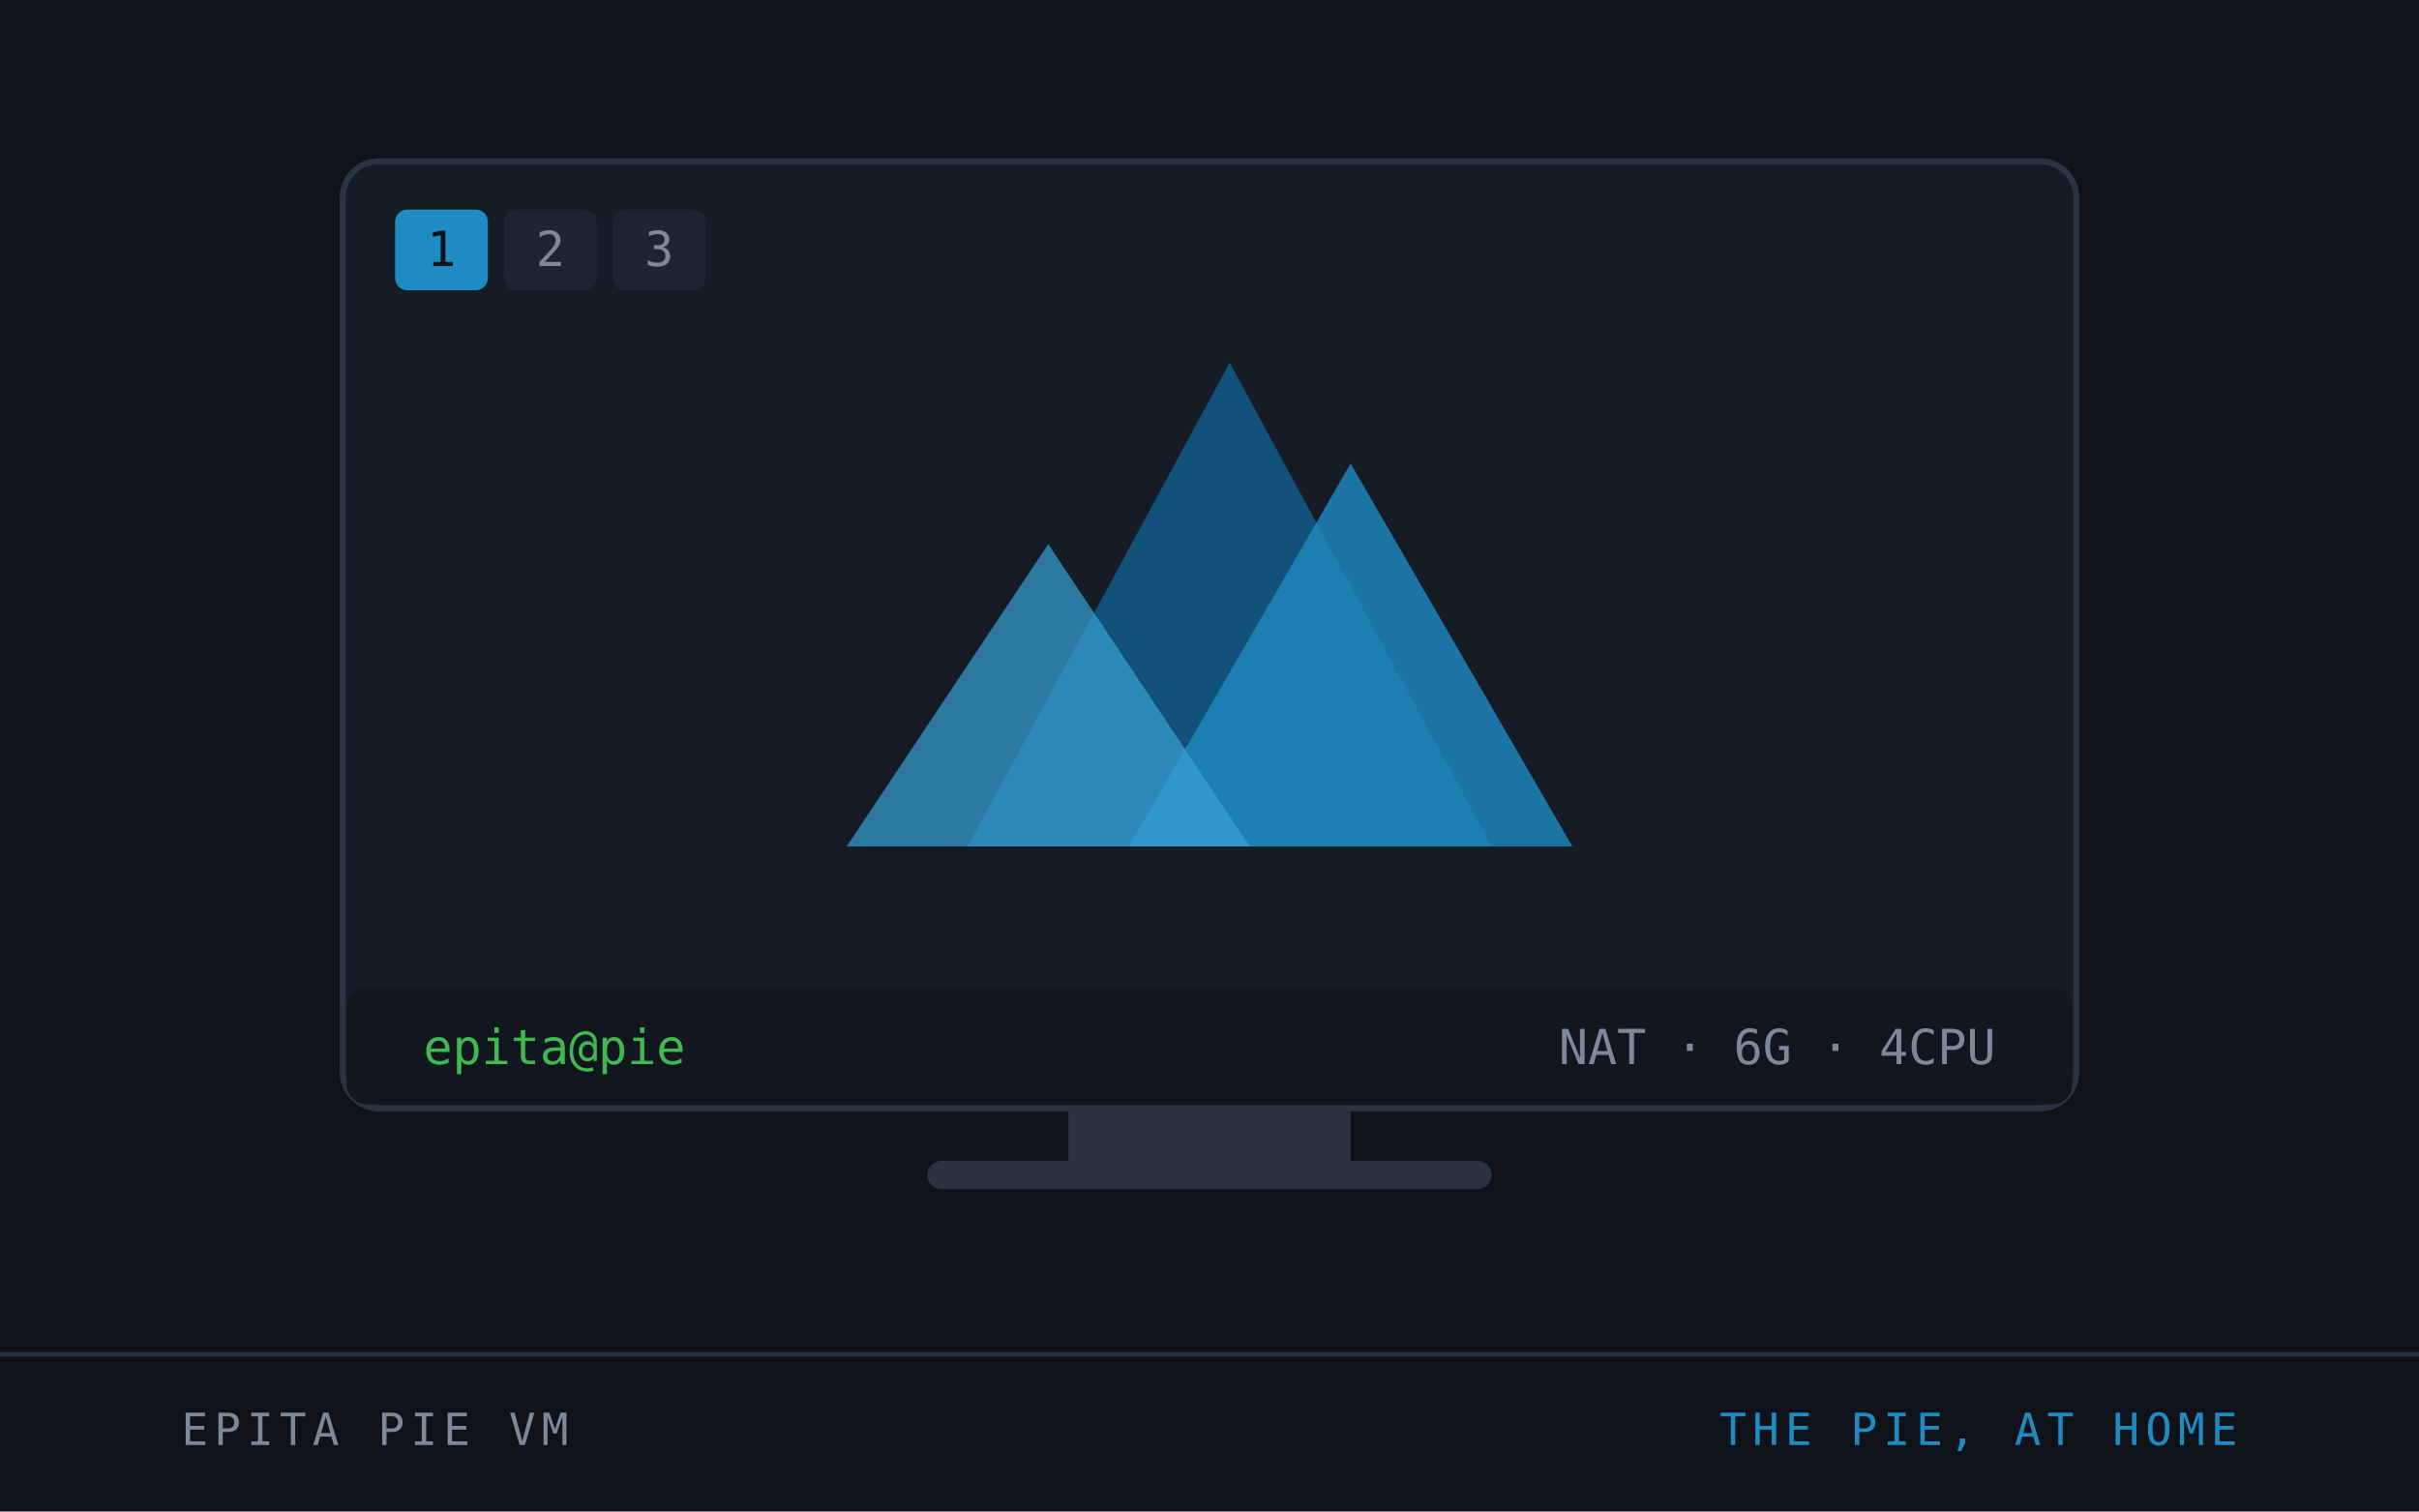
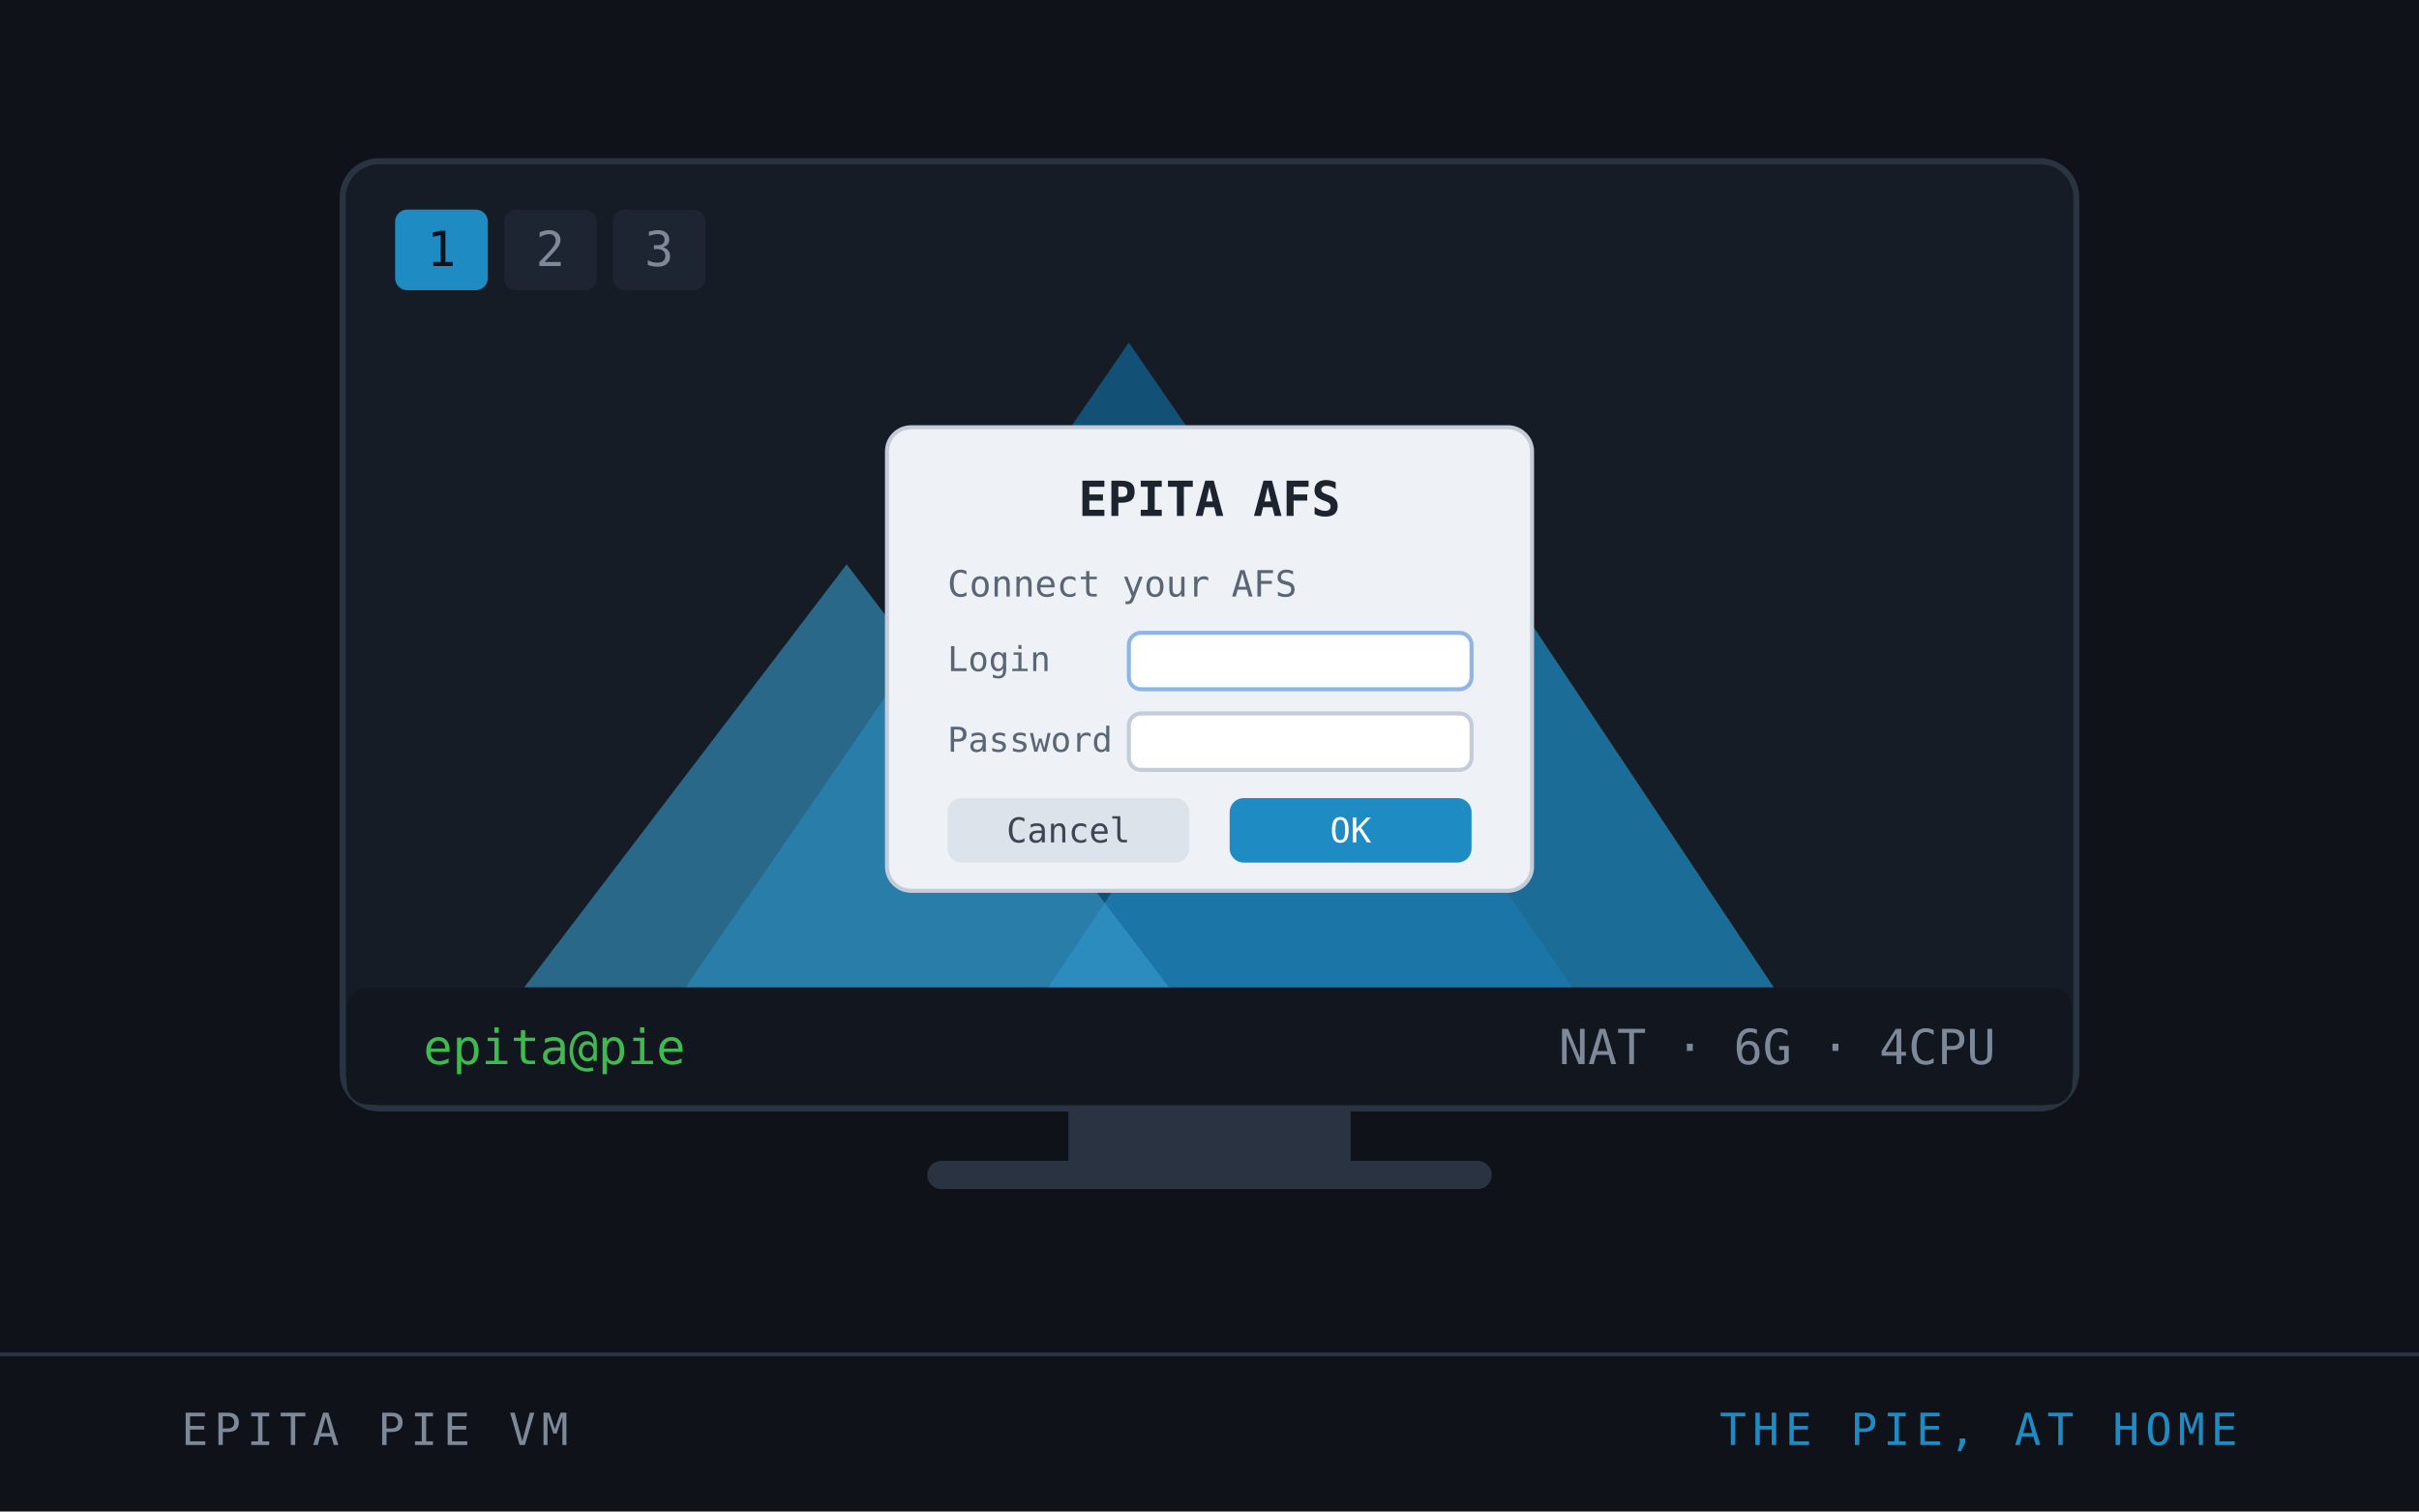
<svg xmlns="http://www.w3.org/2000/svg" width="1200" height="750" viewBox="0 0 1200 750" font-family="ui-monospace,'SF Mono',Menlo,Consolas,monospace">
  <rect width="1200" height="750" fill="#0f1319" />
  <rect x="170" y="80" width="860" height="470" rx="18" fill="#161c26" stroke="#2a3341" stroke-width="3" />
  <rect x="530" y="550" width="140" height="26" fill="#2a3341" />
  <rect x="460" y="576" width="280" height="14" rx="7" fill="#2a3341" />
  <rect x="196" y="104" width="46" height="40" rx="6" fill="#1e8bc3" />
  <text x="219" y="132" font-size="24" fill="#0f1319" text-anchor="middle">1</text>
  <rect x="250" y="104" width="46" height="40" rx="6" fill="#1d2532" />
  <text x="273" y="132" font-size="24" fill="#7d8899" text-anchor="middle">2</text>
  <rect x="304" y="104" width="46" height="40" rx="6" fill="#1d2532" />
  <text x="327" y="132" font-size="24" fill="#7d8899" text-anchor="middle">3</text>
-   <g opacity="0.95">
-     <polygon points="480,420 610,180 740,420" fill="#12557e" />
-     <polygon points="560,420 670,230 780,420" fill="#1e8bc3" opacity="0.85" />
-     <polygon points="420,420 520,270 620,420" fill="#3aa8dd" opacity="0.7" />
+   <g opacity="0.9">
+     <polygon points="340,490 560,170 780,490" fill="#12557e" />
+     <polygon points="520,490 700,220 880,490" fill="#1e8bc3" opacity="0.8" />
+     <polygon points="260,490 420,280 580,490" fill="#3aa8dd" opacity="0.6" />
+   </g>
+   <g>
+     <rect x="440" y="212" width="320" height="230" rx="12" fill="#eef1f5" stroke="#c3ccd8" stroke-width="2" />
+     <text x="600" y="256" font-size="24" fill="#1c2430" text-anchor="middle" font-weight="bold">EPITA AFS</text>
+     <text x="470" y="296" font-size="18" fill="#5a6675">Connect your AFS</text>
+     <text x="470" y="333" font-size="17" fill="#5a6675">Login</text>
+     <rect x="560" y="314" width="170" height="28" rx="6" fill="#ffffff" stroke="#8fb5e8" stroke-width="2" />
+     <text x="470" y="373" font-size="17" fill="#5a6675">Password</text>
+     <rect x="560" y="354" width="170" height="28" rx="6" fill="#ffffff" stroke="#c3ccd8" stroke-width="2" />
+     <rect x="470" y="396" width="120" height="32" rx="7" fill="#dde3ea" />
+     <text x="530" y="418" font-size="17" fill="#3c4654" text-anchor="middle">Cancel</text>
+     <rect x="610" y="396" width="120" height="32" rx="7" fill="#1e8bc3" />
+     <text x="670" y="418" font-size="17" fill="#ffffff" text-anchor="middle">OK</text>
  </g>
  <rect x="172" y="490" width="856" height="58" rx="10" fill="#12161e" />
  <text x="210" y="528" font-size="24" fill="#3fb950">epita@pie</text>
  <text x="990" y="528" font-size="24" fill="#7d8899" text-anchor="end">NAT · 6G · 4CPU</text>
  <line x1="0" y1="672" x2="1200" y2="672" stroke="#2a3341" stroke-width="2" />
  <text x="90" y="717" font-size="22" letter-spacing="3" fill="#7d8899">EPITA PIE VM</text>
  <text x="1110" y="717" font-size="22" letter-spacing="3" fill="#1e8bc3" text-anchor="end">THE PIE, AT HOME</text>
</svg>
